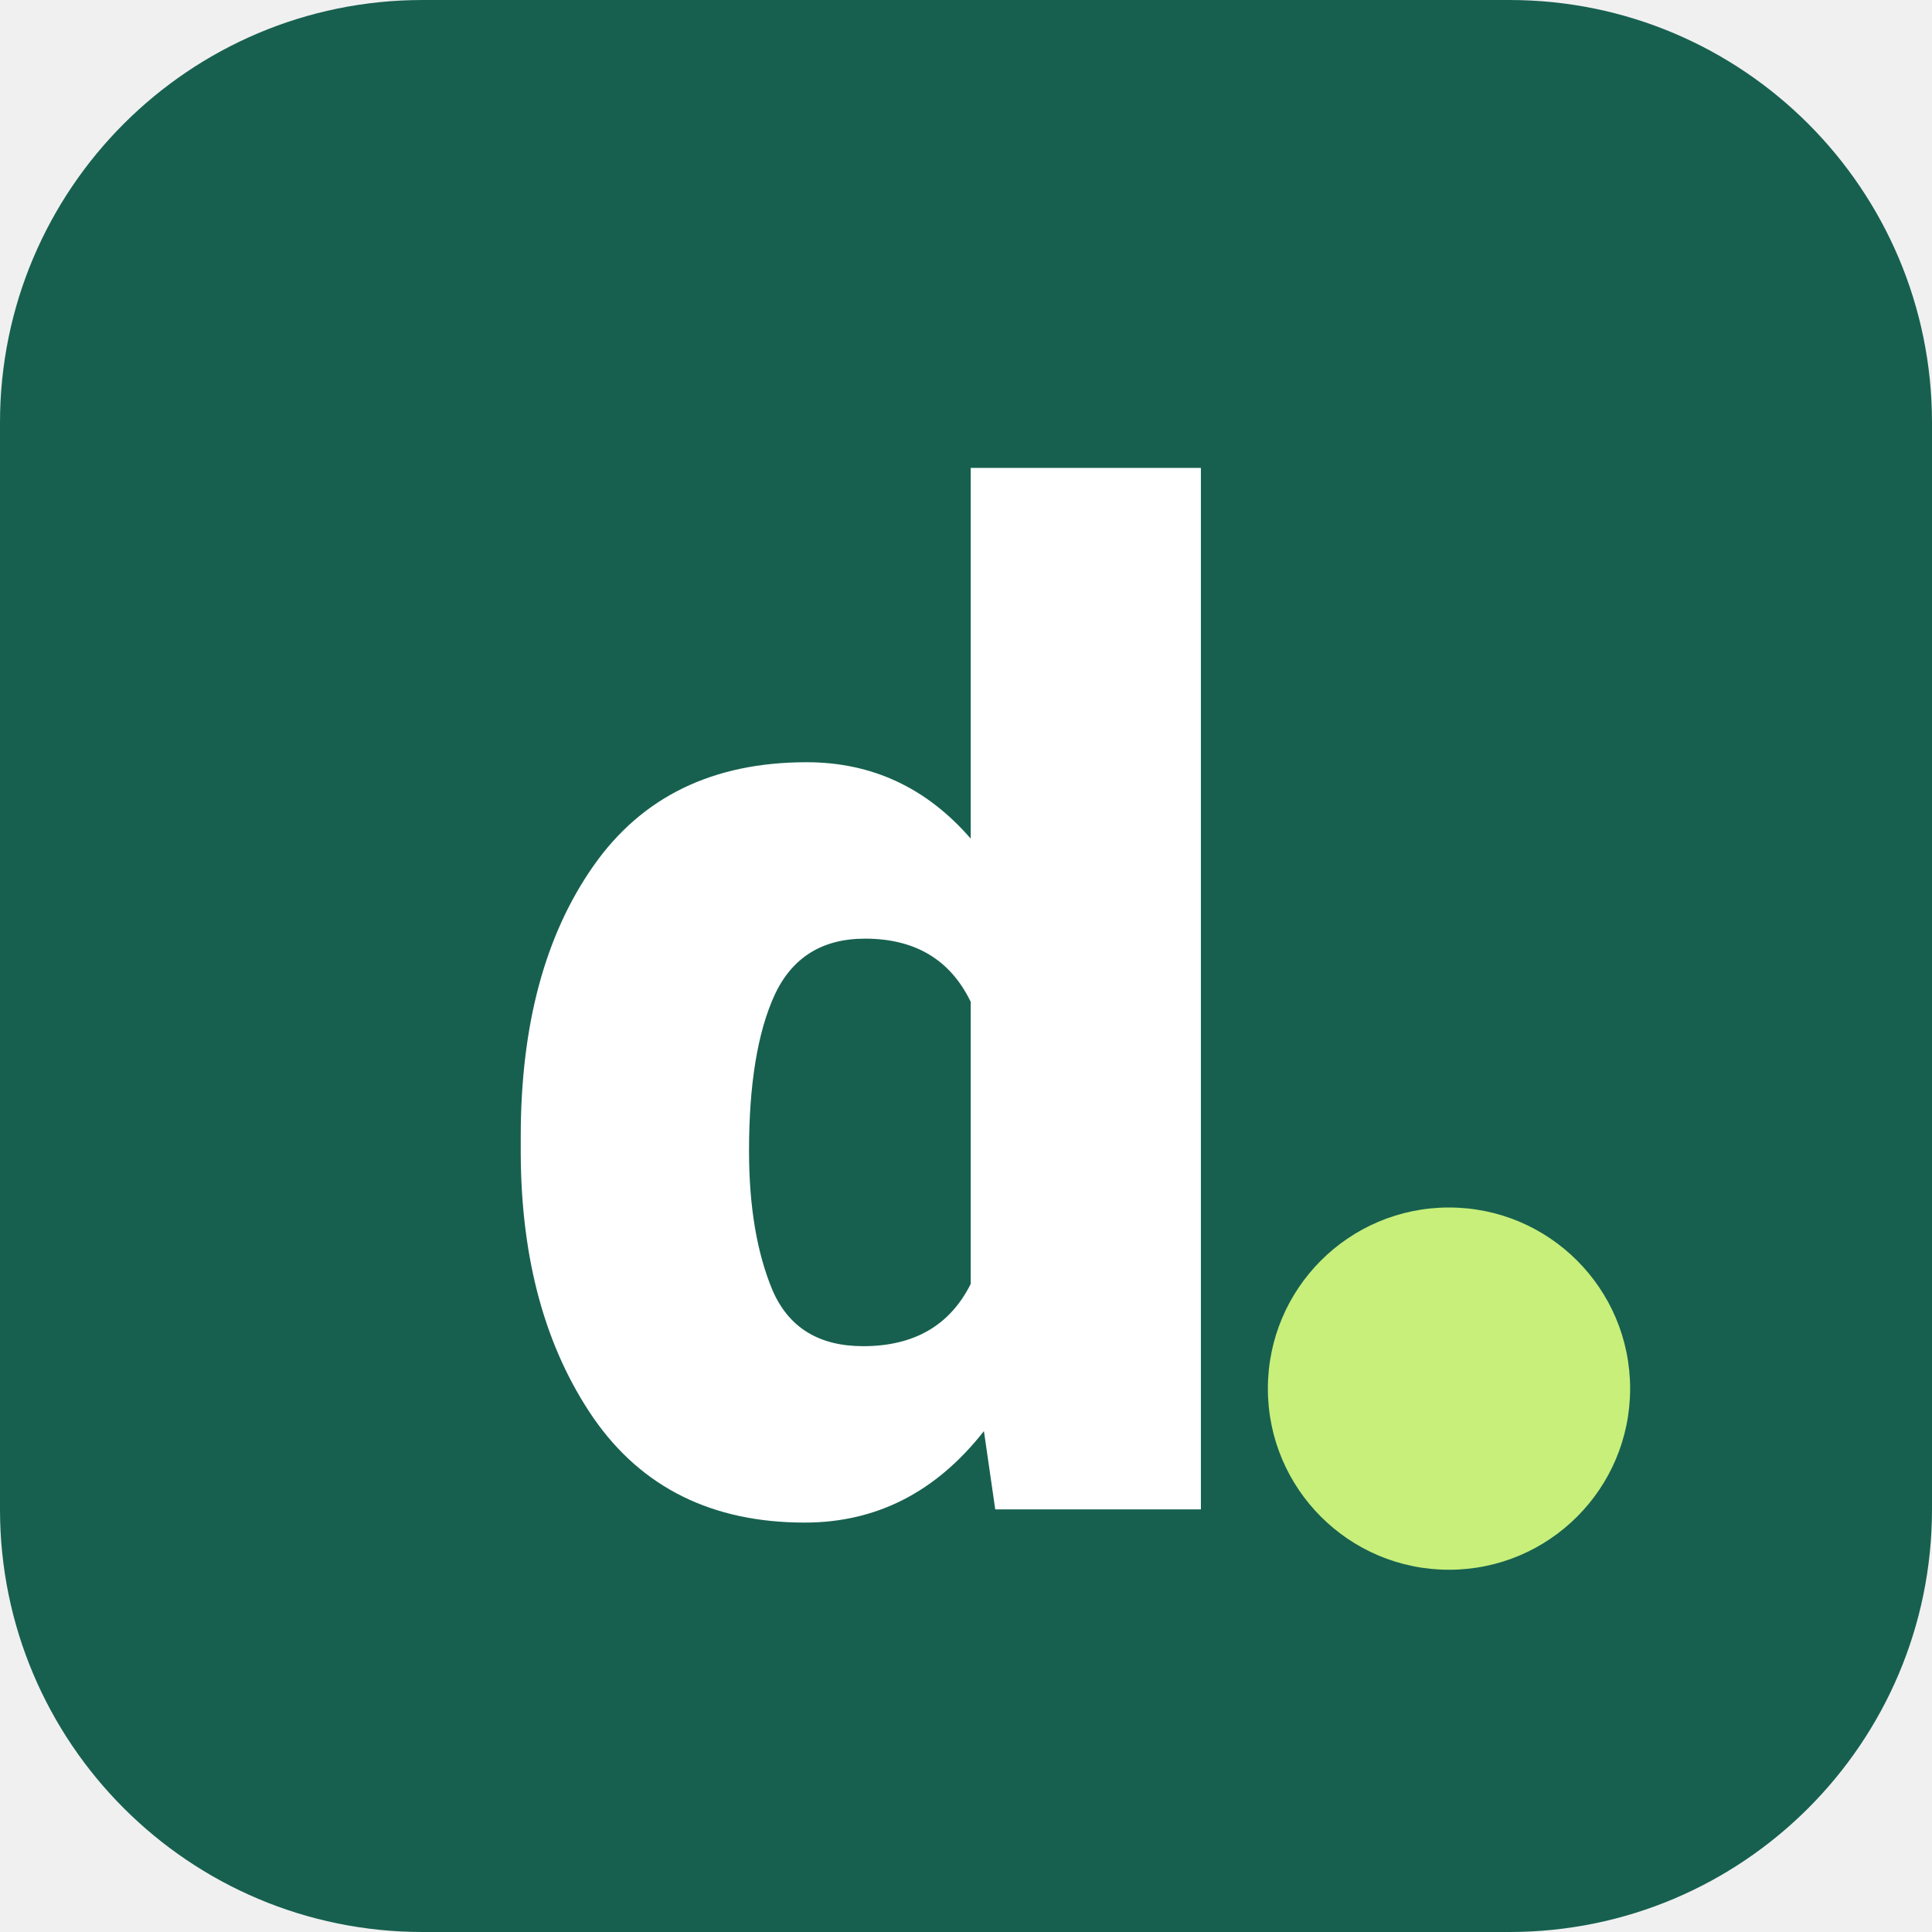
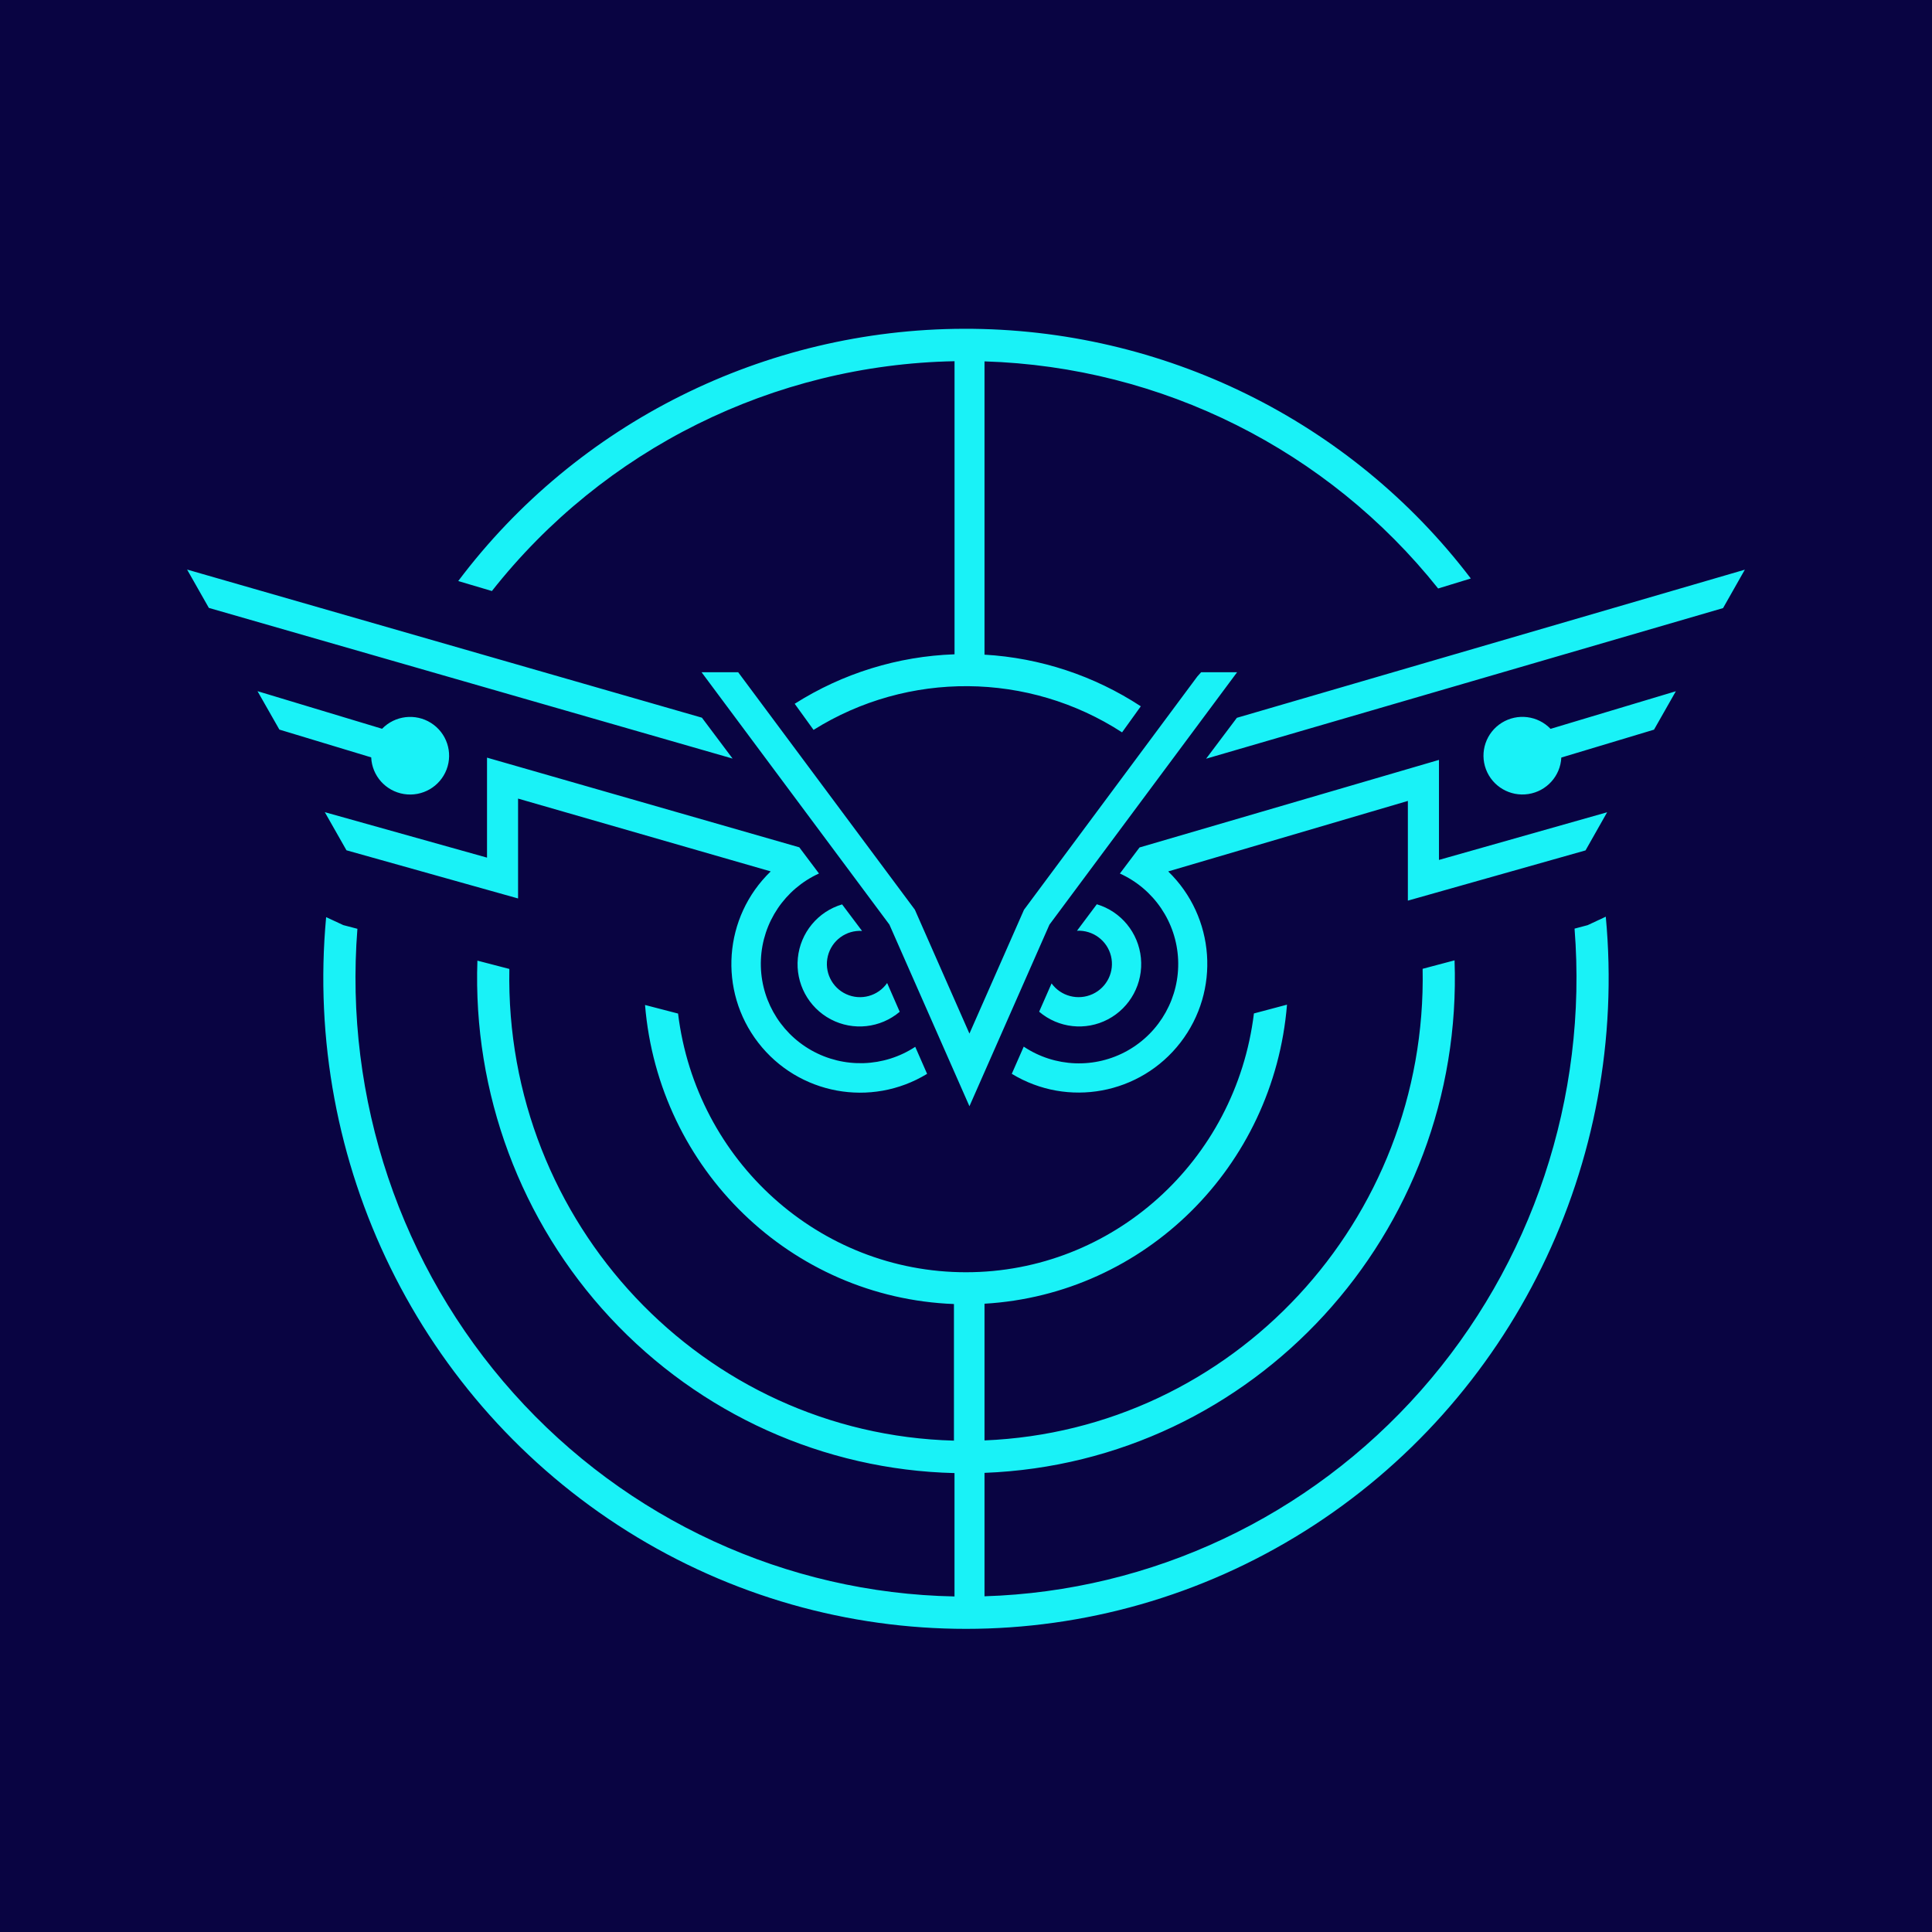
- <svg xmlns="http://www.w3.org/2000/svg" viewBox="0 0 32 32">
-   <rect width="32" height="32" rx="7" fill="#17604f" />
-   <text x="14.5" y="25" text-anchor="middle" font-family="-apple-system,Segoe UI,Roboto,Arial,sans-serif" font-size="23" font-weight="800" fill="#fff">d</text>
-   <circle cx="24" cy="23" r="3" fill="#c7ef7a" />
+ <svg xmlns="http://www.w3.org/2000/svg" viewBox="0 0 1000 1000">
+   <rect width="1000" height="1000" fill="#090442" />
+   <svg x="10" y="10" width="980" height="980" viewBox="0 0 1024 1024">
+     <ellipse cx="512" cy="511.99" rx="498.52" ry="504.4" fill="#090442" />
+     <path fill="#19f2f7" fill-rule="evenodd" d="M785.02 302.42L767.35 307.83A326.37 326.02 0 0 0 522.01 185L522.01 343.61A172.73 173.1 0 0 1 606.54 371.54L596.41 385.64A155.01 154.61 0 0 0 429.55 384.3L419.35 370.18A172.73 173.1 0 0 1 505.8 343.42L505.8 184.91A326.37 326.02 0 0 0 255.59 309.2L237.38 303.8A342.19 339.13 0 0 1 785.02 302.42ZM90.74 297.59L369.17 377.7L385.77 399.82L102.51 318.33L90.74 297.59ZM921.45 318.43L641.86 399.89L658.5 377.77L933.23 297.65L921.45 318.43ZM388.78 353.12L484.34 481.54L513.86 548.55L543.36 481.6L637.1 355.43L639.16 353.12L658.62 353.12L557.13 489.64L513.86 587.85L470.57 489.6L368.98 353.12L388.78 353.12ZM190.31 399.17L140.65 384.14L128.82 363.36L196.2 383.7A21.08 20.99 0 1 1 190.31 399.17ZM828.15 383.74L895.92 363.4L884.11 384.18L833.97 399.26A21.06 20.99 0 1 1 828.15 383.74ZM406.38 460.84L269.74 421.46L269.74 475.47L176.93 449.42L165.22 428.8L252.95 453.39L252.95 399.31L421.84 447.81L432.48 461.97A53.88 53.74 0 1 0 484.55 555.71L490.96 570.33A69.61 69.59 0 0 1 406.38 460.84ZM595.23 461.99L605.85 447.89L767.8 400.53L767.8 454.63L858.75 428.85L847.07 449.48L750.98 476.65L750.98 422.72L621.36 460.85A69.58 69.62 0 0 1 536.76 570.31L543.22 555.61A53.72 53.73 0 1 0 595.23 461.99ZM444.99 478.68L455.78 493.03A17.91 17.93 0 1 0 469.35 521.2L476.15 536.76A33.59 33.7 0 1 1 444.99 478.68ZM582.75 478.61A33.54 33.74 0 1 1 551.56 536.72L558.28 521.42A18.04 17.97 0 1 0 572.03 492.93L582.75 478.61ZM165.94 485.57L175.21 489.88L182.85 491.88A330.19 334.6 0 0 0 505.78 852.97L505.78 786.25A264.41 267.72 0 0 1 247.75 509.1L265.03 513.59A247.01 250.3 0 0 0 505.48 768.7L505.48 694.82A174.19 176.56 0 0 1 338.41 533.08L356.27 537.72A156.93 159.69 0 0 0 667.72 537.66L685.61 532.91A174.19 176.56 0 0 1 522.01 694.65L522.01 768.58A247.01 250.3 0 0 0 758.96 513.52L776.23 508.94A264.41 267.72 0 0 1 522.01 786.13L522.01 852.88A330.19 334.6 0 0 0 841.13 491.79L848.21 489.91L858.02 485.33A347.58 351.96 0 1 1 165.94 485.57Z" />
+   </svg>
</svg>
